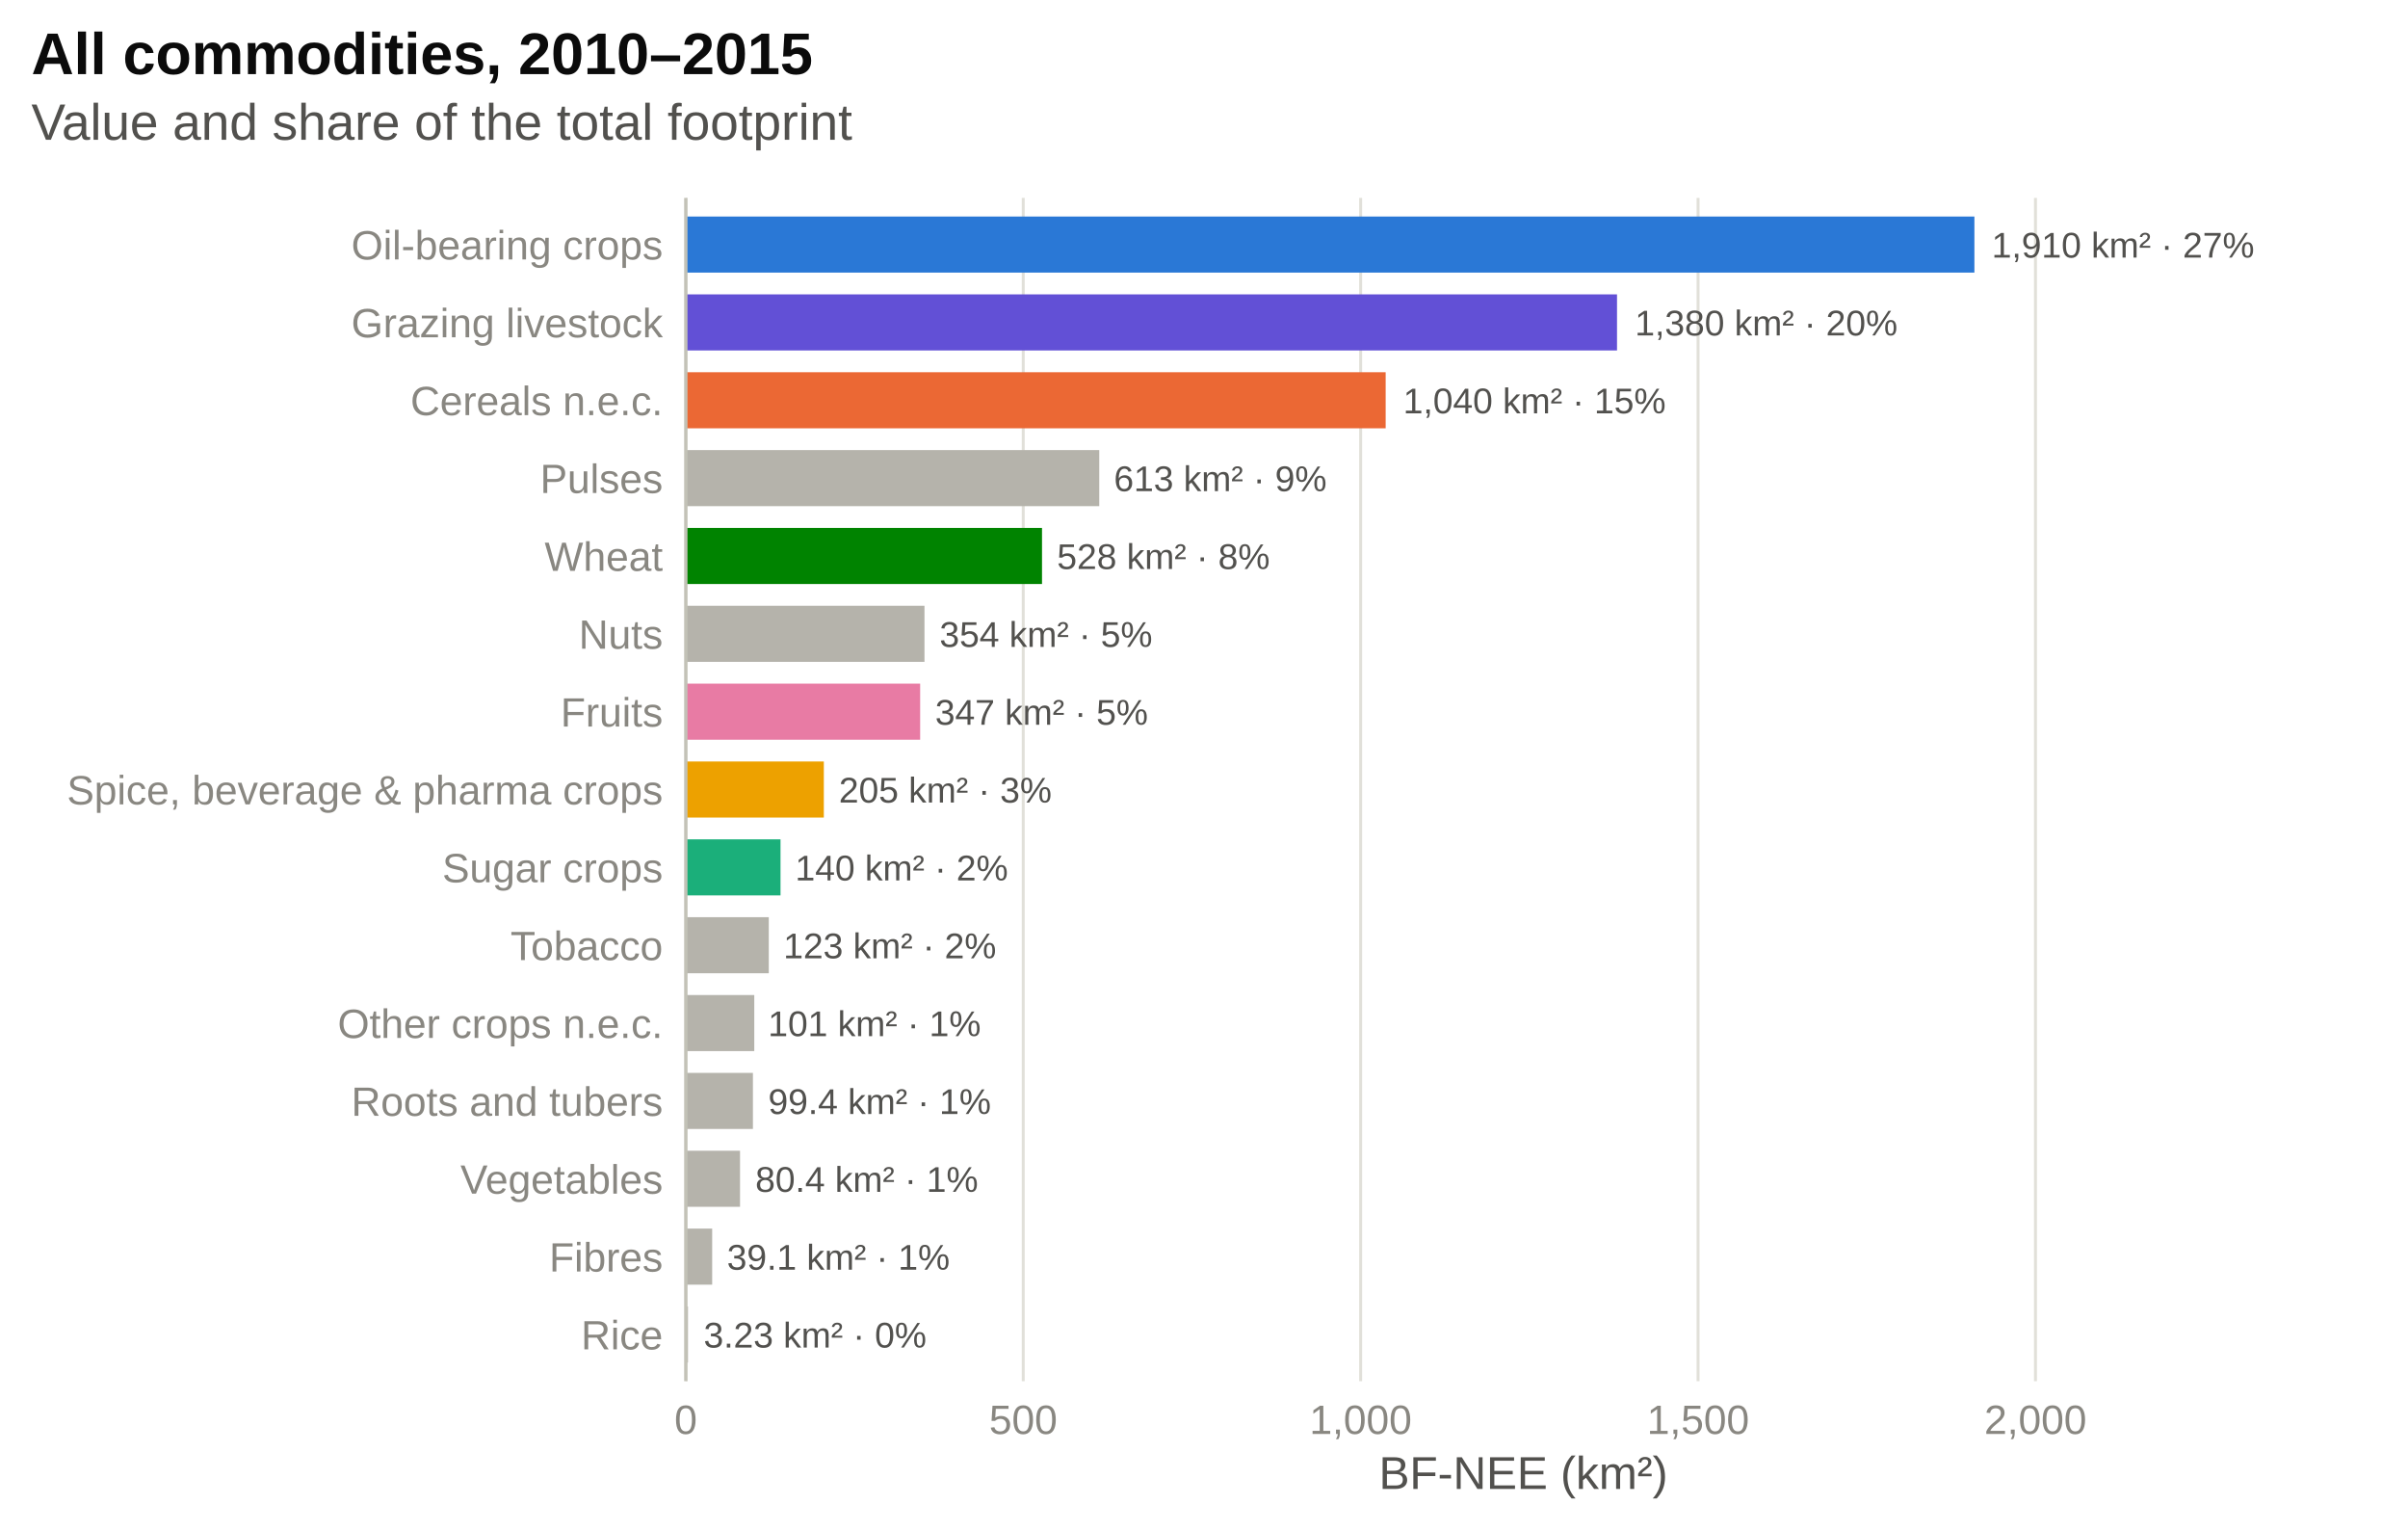
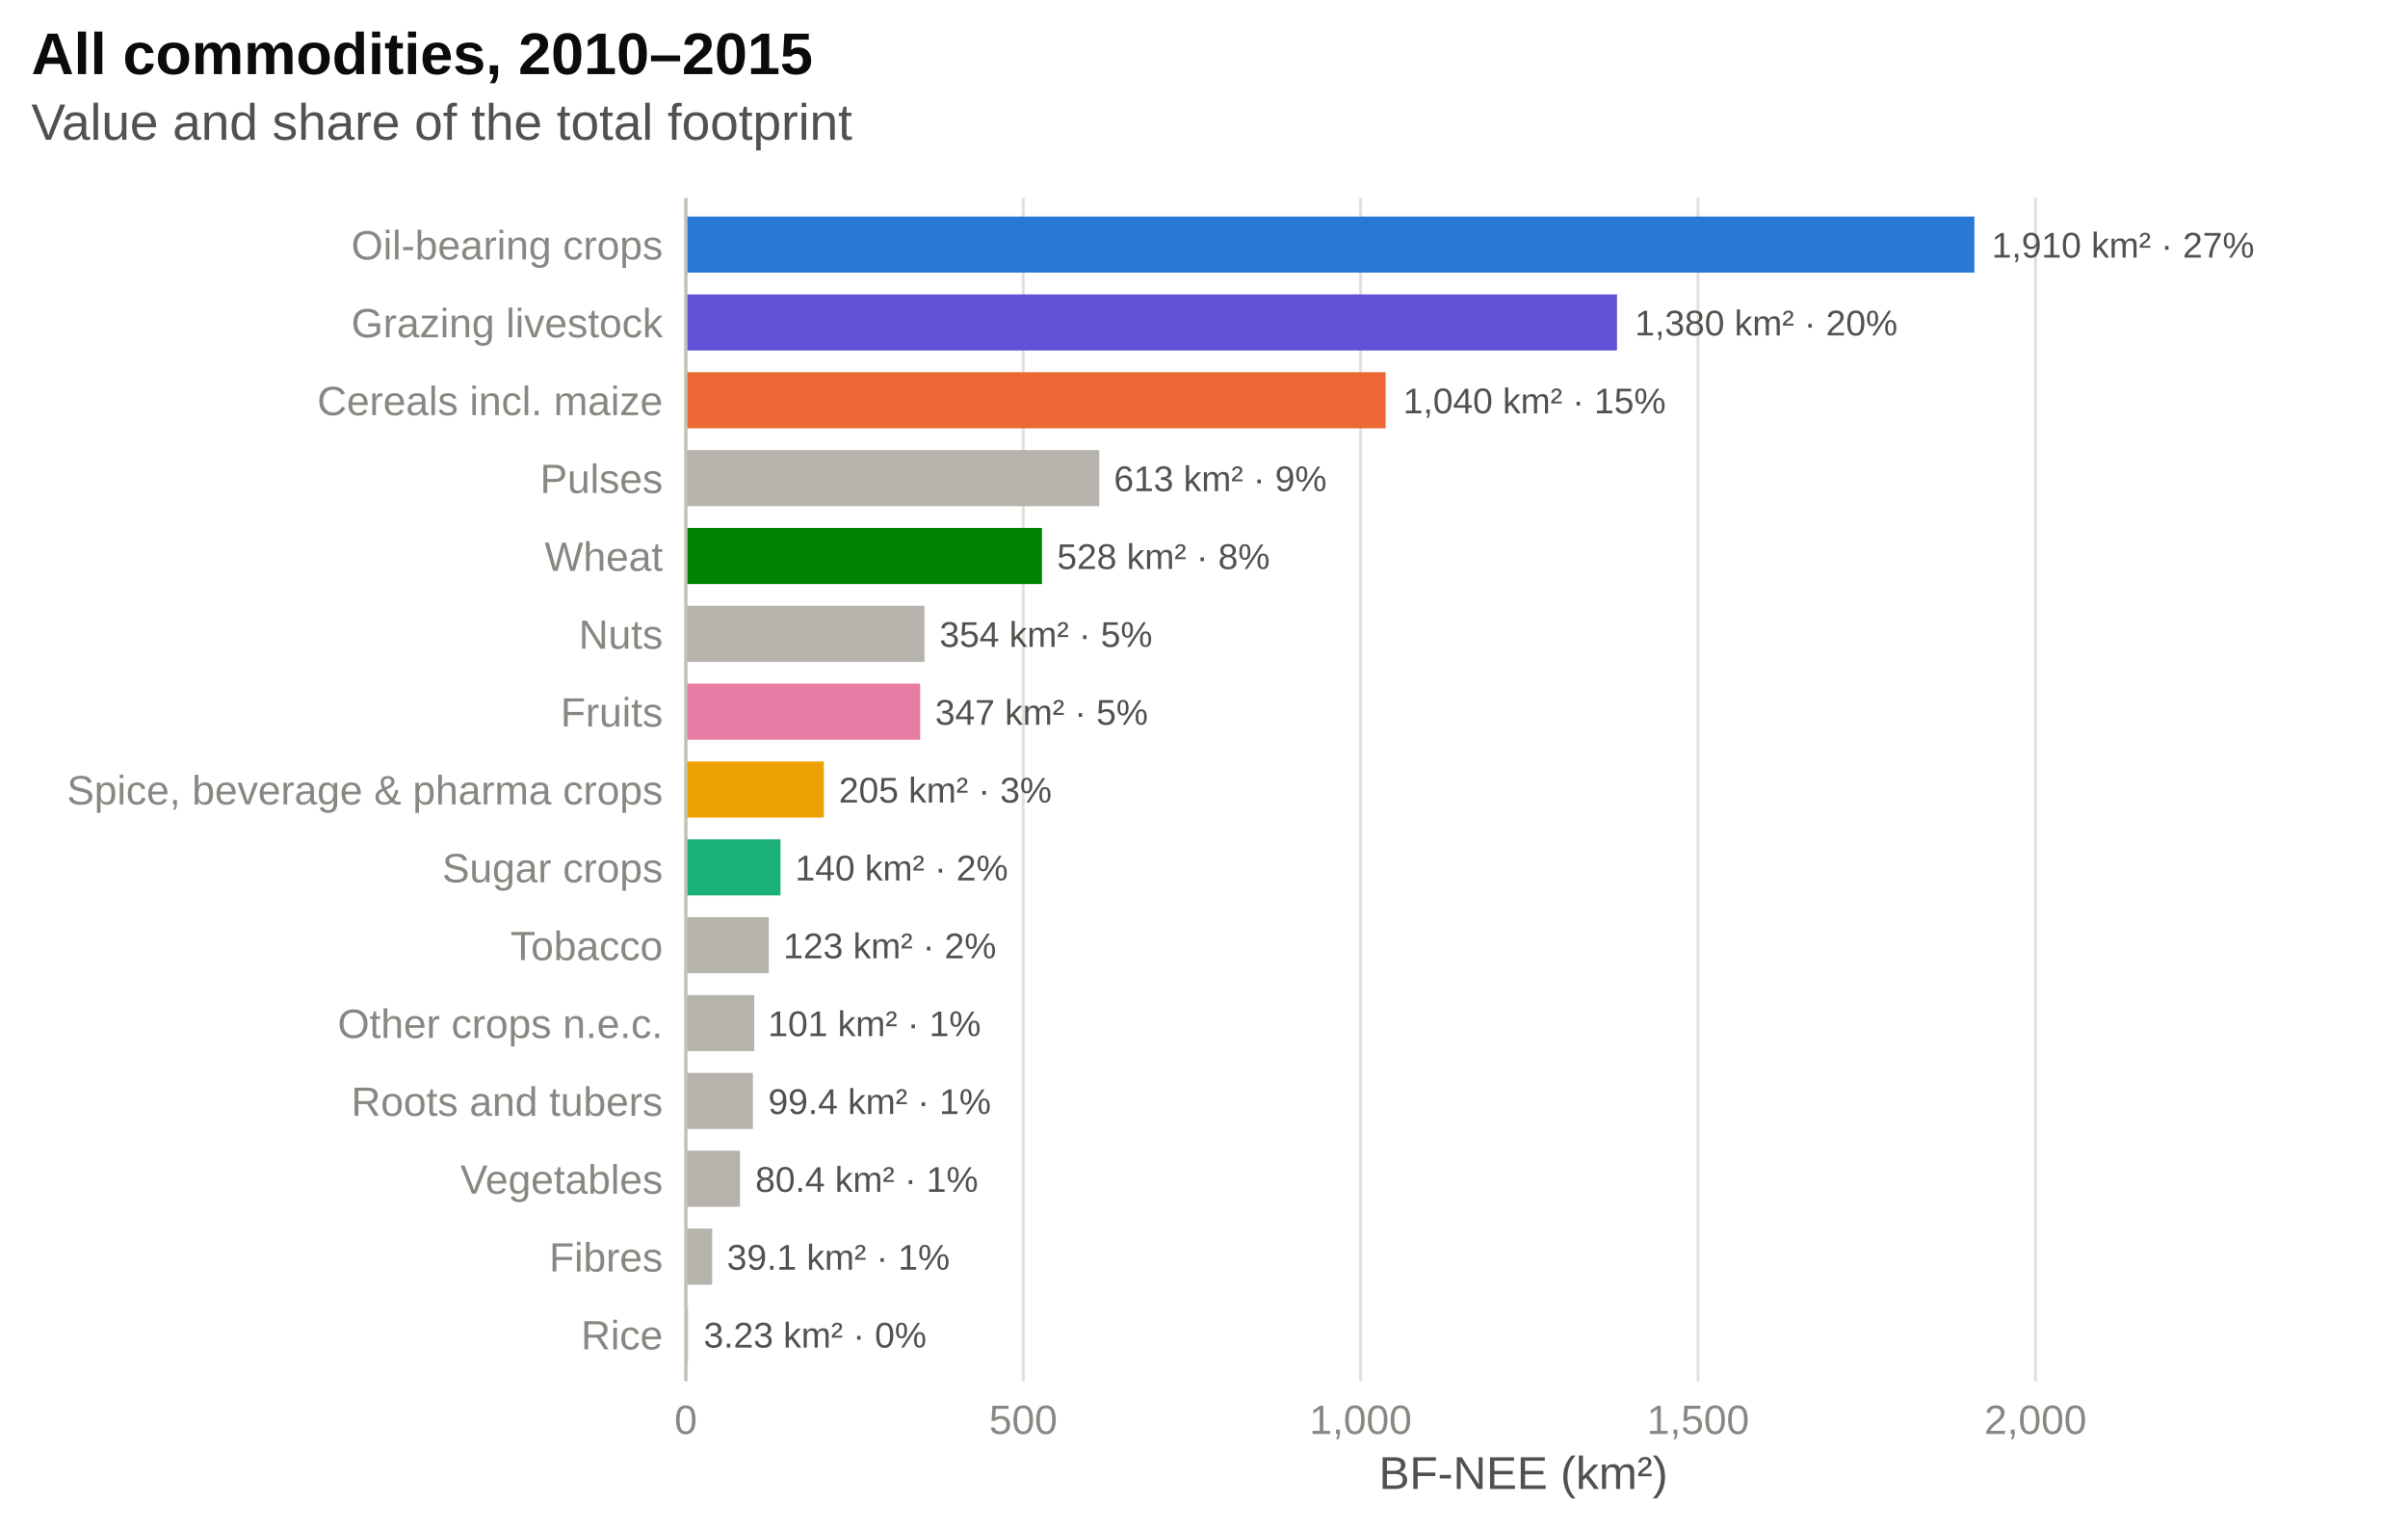
<svg xmlns="http://www.w3.org/2000/svg" class="svglite" width="612.00pt" height="388.80pt" viewBox="0 0 612.00 388.80">
  <defs>
    <style type="text/css">
    .svglite line, .svglite polyline, .svglite polygon, .svglite path, .svglite rect, .svglite circle {
      fill: none;
      stroke: #000000;
      stroke-linecap: round;
      stroke-linejoin: round;
      stroke-miterlimit: 10.00;
    }
    .svglite text {
      white-space: pre;
    }
  </style>
  </defs>
  <rect width="100%" height="100%" style="stroke: none; fill: none;" />
  <defs>
    <clipPath id="cpMC4wMHw2MTIuMDB8MC4wMHwzODguODA=">
      <rect x="0.00" y="0.00" width="612.00" height="388.80" />
    </clipPath>
  </defs>
  <g clip-path="url(#cpMC4wMHw2MTIuMDB8MC4wMHwzODguODA=)">
    <rect x="0.00" y="0.00" width="612.00" height="388.80" style="stroke-width: 1.26; stroke: none;" />
  </g>
  <defs>
    <clipPath id="cpMTc0LjMwfDYwMC4wNHw1MC4yOHwzNTAuOTM=">
      <rect x="174.30" y="50.28" width="425.74" height="300.65" />
    </clipPath>
  </defs>
  <g clip-path="url(#cpMTc0LjMwfDYwMC4wNHw1MC4yOHwzNTAuOTM=)">
    <rect x="174.30" y="50.28" width="425.74" height="300.65" style="stroke-width: 1.26; stroke: none;" />
    <polyline points="174.30,350.93 174.30,50.28 " style="stroke-width: 0.75; stroke: #E1E0D9; stroke-linecap: butt;" />
    <polyline points="260.06,350.93 260.06,50.28 " style="stroke-width: 0.75; stroke: #E1E0D9; stroke-linecap: butt;" />
    <polyline points="345.81,350.93 345.81,50.28 " style="stroke-width: 0.75; stroke: #E1E0D9; stroke-linecap: butt;" />
    <polyline points="431.57,350.93 431.57,50.28 " style="stroke-width: 0.75; stroke: #E1E0D9; stroke-linecap: butt;" />
    <polyline points="517.32,350.93 517.32,50.28 " style="stroke-width: 0.75; stroke: #E1E0D9; stroke-linecap: butt;" />
    <rect x="174.30" y="94.58" width="177.87" height="14.24" style="stroke-width: 1.07; stroke: none; stroke-linecap: butt; stroke-linejoin: miter; fill: #EB6834;" />
    <rect x="174.30" y="312.16" width="6.70" height="14.24" style="stroke-width: 1.07; stroke: none; stroke-linecap: butt; stroke-linejoin: miter; fill: #B5B3AB;" />
    <rect x="174.30" y="173.70" width="59.56" height="14.24" style="stroke-width: 1.07; stroke: none; stroke-linecap: butt; stroke-linejoin: miter; fill: #E87BA4;" />
    <rect x="174.30" y="74.80" width="236.67" height="14.24" style="stroke-width: 1.07; stroke: none; stroke-linecap: butt; stroke-linejoin: miter; fill: #6250D6;" />
    <rect x="174.30" y="153.92" width="60.66" height="14.24" style="stroke-width: 1.07; stroke: none; stroke-linecap: butt; stroke-linejoin: miter; fill: #B5B3AB;" />
    <rect x="174.30" y="55.02" width="327.50" height="14.24" style="stroke-width: 1.07; stroke: none; stroke-linecap: butt; stroke-linejoin: miter; fill: #2A78D6;" />
    <rect x="174.30" y="252.82" width="17.40" height="14.24" style="stroke-width: 1.07; stroke: none; stroke-linecap: butt; stroke-linejoin: miter; fill: #B5B3AB;" />
    <rect x="174.30" y="114.36" width="105.08" height="14.24" style="stroke-width: 1.07; stroke: none; stroke-linecap: butt; stroke-linejoin: miter; fill: #B5B3AB;" />
    <rect x="174.30" y="331.94" width="0.55" height="14.24" style="stroke-width: 1.07; stroke: none; stroke-linecap: butt; stroke-linejoin: miter; fill: #B5B3AB;" />
    <rect x="174.30" y="272.60" width="17.06" height="14.24" style="stroke-width: 1.07; stroke: none; stroke-linecap: butt; stroke-linejoin: miter; fill: #B5B3AB;" />
    <rect x="174.30" y="193.48" width="35.08" height="14.24" style="stroke-width: 1.07; stroke: none; stroke-linecap: butt; stroke-linejoin: miter; fill: #EDA100;" />
    <rect x="174.30" y="213.26" width="24.07" height="14.24" style="stroke-width: 1.07; stroke: none; stroke-linecap: butt; stroke-linejoin: miter; fill: #1BAF7A;" />
    <rect x="174.30" y="233.04" width="21.09" height="14.24" style="stroke-width: 1.07; stroke: none; stroke-linecap: butt; stroke-linejoin: miter; fill: #B5B3AB;" />
    <rect x="174.30" y="292.38" width="13.78" height="14.24" style="stroke-width: 1.07; stroke: none; stroke-linecap: butt; stroke-linejoin: miter; fill: #B5B3AB;" />
    <rect x="174.30" y="134.14" width="90.53" height="14.24" style="stroke-width: 1.07; stroke: none; stroke-linecap: butt; stroke-linejoin: miter; fill: #008300;" />
    <text x="356.62" y="105.01" style="font-size: 9.10px;fill: #52514E; font-family: &quot;Liberation Sans&quot;;" textLength="74.20px" lengthAdjust="spacingAndGlyphs">1,040 km²  ·  15%</text>
    <text x="184.76" y="322.59" style="font-size: 9.10px;fill: #52514E; font-family: &quot;Liberation Sans&quot;;" textLength="62.58px" lengthAdjust="spacingAndGlyphs">39.1 km²  ·  1%</text>
    <text x="237.67" y="184.13" style="font-size: 9.10px;fill: #52514E; font-family: &quot;Liberation Sans&quot;;" textLength="63.47px" lengthAdjust="spacingAndGlyphs">347 km²  ·  5%</text>
    <text x="415.52" y="85.23" style="font-size: 9.10px;fill: #52514E; font-family: &quot;Liberation Sans&quot;;" textLength="75.88px" lengthAdjust="spacingAndGlyphs">1,380 km²  ·  20%</text>
    <text x="238.79" y="164.35" style="font-size: 9.10px;fill: #52514E; font-family: &quot;Liberation Sans&quot;;" textLength="63.85px" lengthAdjust="spacingAndGlyphs">354 km²  ·  5%</text>
    <text x="506.20" y="65.45" style="font-size: 9.10px;fill: #52514E; font-family: &quot;Liberation Sans&quot;;" textLength="73.39px" lengthAdjust="spacingAndGlyphs">1,910 km²  ·  27%</text>
    <text x="195.19" y="263.25" style="font-size: 9.10px;fill: #52514E; font-family: &quot;Liberation Sans&quot;;" textLength="58.14px" lengthAdjust="spacingAndGlyphs">101 km²  ·  1%</text>
    <text x="283.09" y="124.79" style="font-size: 9.10px;fill: #52514E; font-family: &quot;Liberation Sans&quot;;" textLength="61.89px" lengthAdjust="spacingAndGlyphs">613 km²  ·  9%</text>
    <text x="178.84" y="342.37" style="font-size: 9.10px;fill: #52514E; font-family: &quot;Liberation Sans&quot;;" textLength="66.43px" lengthAdjust="spacingAndGlyphs">3.23 km²  ·  0%</text>
    <text x="195.24" y="283.03" style="font-size: 9.10px;fill: #52514E; font-family: &quot;Liberation Sans&quot;;" textLength="64.77px" lengthAdjust="spacingAndGlyphs">99.4 km²  ·  1%</text>
    <text x="213.20" y="203.91" style="font-size: 9.10px;fill: #52514E; font-family: &quot;Liberation Sans&quot;;" textLength="63.73px" lengthAdjust="spacingAndGlyphs">205 km²  ·  3%</text>
    <text x="202.10" y="223.69" style="font-size: 9.10px;fill: #52514E; font-family: &quot;Liberation Sans&quot;;" textLength="62.16px" lengthAdjust="spacingAndGlyphs">140 km²  ·  2%</text>
    <text x="199.10" y="243.47" style="font-size: 9.10px;fill: #52514E; font-family: &quot;Liberation Sans&quot;;" textLength="61.70px" lengthAdjust="spacingAndGlyphs">123 km²  ·  2%</text>
    <text x="191.97" y="302.81" style="font-size: 9.10px;fill: #52514E; font-family: &quot;Liberation Sans&quot;;" textLength="64.86px" lengthAdjust="spacingAndGlyphs">80.4 km²  ·  1%</text>
    <text x="268.64" y="144.57" style="font-size: 9.10px;fill: #52514E; font-family: &quot;Liberation Sans&quot;;" textLength="63.62px" lengthAdjust="spacingAndGlyphs">528 km²  ·  8%</text>
  </g>
  <g clip-path="url(#cpMC4wMHw2MTIuMDB8MC4wMHwzODguODA=)">
    <polyline points="174.30,350.93 174.30,50.28 " style="stroke-width: 0.85; stroke: #C3C2B7; stroke-linecap: butt;" />
    <text x="168.47" y="342.84" text-anchor="end" style="font-size: 10.40px;fill: #898781; font-family: &quot;Liberation Sans&quot;;" textLength="21.20px" lengthAdjust="spacingAndGlyphs">Rice</text>
    <text x="168.47" y="323.06" text-anchor="end" style="font-size: 10.40px;fill: #898781; font-family: &quot;Liberation Sans&quot;;" textLength="30.47px" lengthAdjust="spacingAndGlyphs">Fibres</text>
    <text x="168.47" y="303.28" text-anchor="end" style="font-size: 10.40px;fill: #898781; font-family: &quot;Liberation Sans&quot;;" textLength="55.31px" lengthAdjust="spacingAndGlyphs">Vegetables</text>
    <text x="168.47" y="283.50" text-anchor="end" style="font-size: 10.40px;fill: #898781; font-family: &quot;Liberation Sans&quot;;" textLength="83.57px" lengthAdjust="spacingAndGlyphs">Roots and tubers</text>
    <text x="168.47" y="263.72" text-anchor="end" style="font-size: 10.40px;fill: #898781; font-family: &quot;Liberation Sans&quot;;" textLength="88.34px" lengthAdjust="spacingAndGlyphs">Other crops n.e.c.</text>
    <text x="168.47" y="243.94" text-anchor="end" style="font-size: 10.40px;fill: #898781; font-family: &quot;Liberation Sans&quot;;" textLength="43.23px" lengthAdjust="spacingAndGlyphs">Tobacco</text>
    <text x="168.47" y="224.16" text-anchor="end" style="font-size: 10.40px;fill: #898781; font-family: &quot;Liberation Sans&quot;;" textLength="59.77px" lengthAdjust="spacingAndGlyphs">Sugar crops</text>
    <text x="168.47" y="204.38" text-anchor="end" style="font-size: 10.40px;fill: #898781; font-family: &quot;Liberation Sans&quot;;" textLength="160.50px" lengthAdjust="spacingAndGlyphs">Spice, beverage &amp; pharma crops</text>
    <text x="168.47" y="184.60" text-anchor="end" style="font-size: 10.40px;fill: #898781; font-family: &quot;Liberation Sans&quot;;" textLength="27.59px" lengthAdjust="spacingAndGlyphs">Fruits</text>
    <text x="168.47" y="164.82" text-anchor="end" style="font-size: 10.40px;fill: #898781; font-family: &quot;Liberation Sans&quot;;" textLength="22.85px" lengthAdjust="spacingAndGlyphs">Nuts</text>
    <text x="168.47" y="145.04" text-anchor="end" style="font-size: 10.40px;fill: #898781; font-family: &quot;Liberation Sans&quot;;" textLength="31.67px" lengthAdjust="spacingAndGlyphs">Wheat</text>
    <text x="168.47" y="125.26" text-anchor="end" style="font-size: 10.40px;fill: #898781; font-family: &quot;Liberation Sans&quot;;" textLength="32.33px" lengthAdjust="spacingAndGlyphs">Pulses</text>
-     <text x="168.47" y="105.48" text-anchor="end" style="font-size: 10.40px;fill: #898781; font-family: &quot;Liberation Sans&quot;;" textLength="67.49px" lengthAdjust="spacingAndGlyphs">Cereals n.e.c.</text>
+     <text x="168.47" y="105.48" text-anchor="end" style="font-size: 10.40px;fill: #898781; font-family: &quot;Liberation Sans&quot;;" textLength="92.65px" lengthAdjust="spacingAndGlyphs">Cereals incl. maize</text>
    <text x="168.47" y="85.70" text-anchor="end" style="font-size: 10.40px;fill: #898781; font-family: &quot;Liberation Sans&quot;;" textLength="84.87px" lengthAdjust="spacingAndGlyphs">Grazing livestock</text>
    <text x="168.47" y="65.92" text-anchor="end" style="font-size: 10.40px;fill: #898781; font-family: &quot;Liberation Sans&quot;;" textLength="85.81px" lengthAdjust="spacingAndGlyphs">Oil-bearing crops</text>
    <text x="174.30" y="364.32" text-anchor="middle" style="font-size: 10.40px;fill: #898781; font-family: &quot;Liberation Sans&quot;;" textLength="6.55px" lengthAdjust="spacingAndGlyphs">0</text>
    <text x="260.06" y="364.32" text-anchor="middle" style="font-size: 10.40px;fill: #898781; font-family: &quot;Liberation Sans&quot;;" textLength="19.42px" lengthAdjust="spacingAndGlyphs">500</text>
    <text x="345.81" y="364.32" text-anchor="middle" style="font-size: 10.40px;fill: #898781; font-family: &quot;Liberation Sans&quot;;" textLength="26.88px" lengthAdjust="spacingAndGlyphs">1,000</text>
    <text x="431.57" y="364.32" text-anchor="middle" style="font-size: 10.40px;fill: #898781; font-family: &quot;Liberation Sans&quot;;" textLength="26.64px" lengthAdjust="spacingAndGlyphs">1,500</text>
    <text x="517.32" y="364.32" text-anchor="middle" style="font-size: 10.40px;fill: #898781; font-family: &quot;Liberation Sans&quot;;" textLength="28.99px" lengthAdjust="spacingAndGlyphs">2,000</text>
    <text x="387.17" y="378.30" text-anchor="middle" style="font-size: 11.70px;fill: #52514E; font-family: &quot;Liberation Sans&quot;;" textLength="76.41px" lengthAdjust="spacingAndGlyphs">BF-NEE (km²)</text>
    <text x="7.97" y="35.51" style="font-size: 13.00px;fill: #52514E; font-family: &quot;Liberation Sans&quot;;" textLength="225.40px" lengthAdjust="spacingAndGlyphs">Value and share of the total footprint</text>
    <text x="7.97" y="18.84" style="font-size: 14.95px; font-weight: bold;fill: #0B0B0B; font-family: &quot;Liberation Sans&quot;;" textLength="204.86px" lengthAdjust="spacingAndGlyphs">All commodities, 2010–2015</text>
  </g>
</svg>
